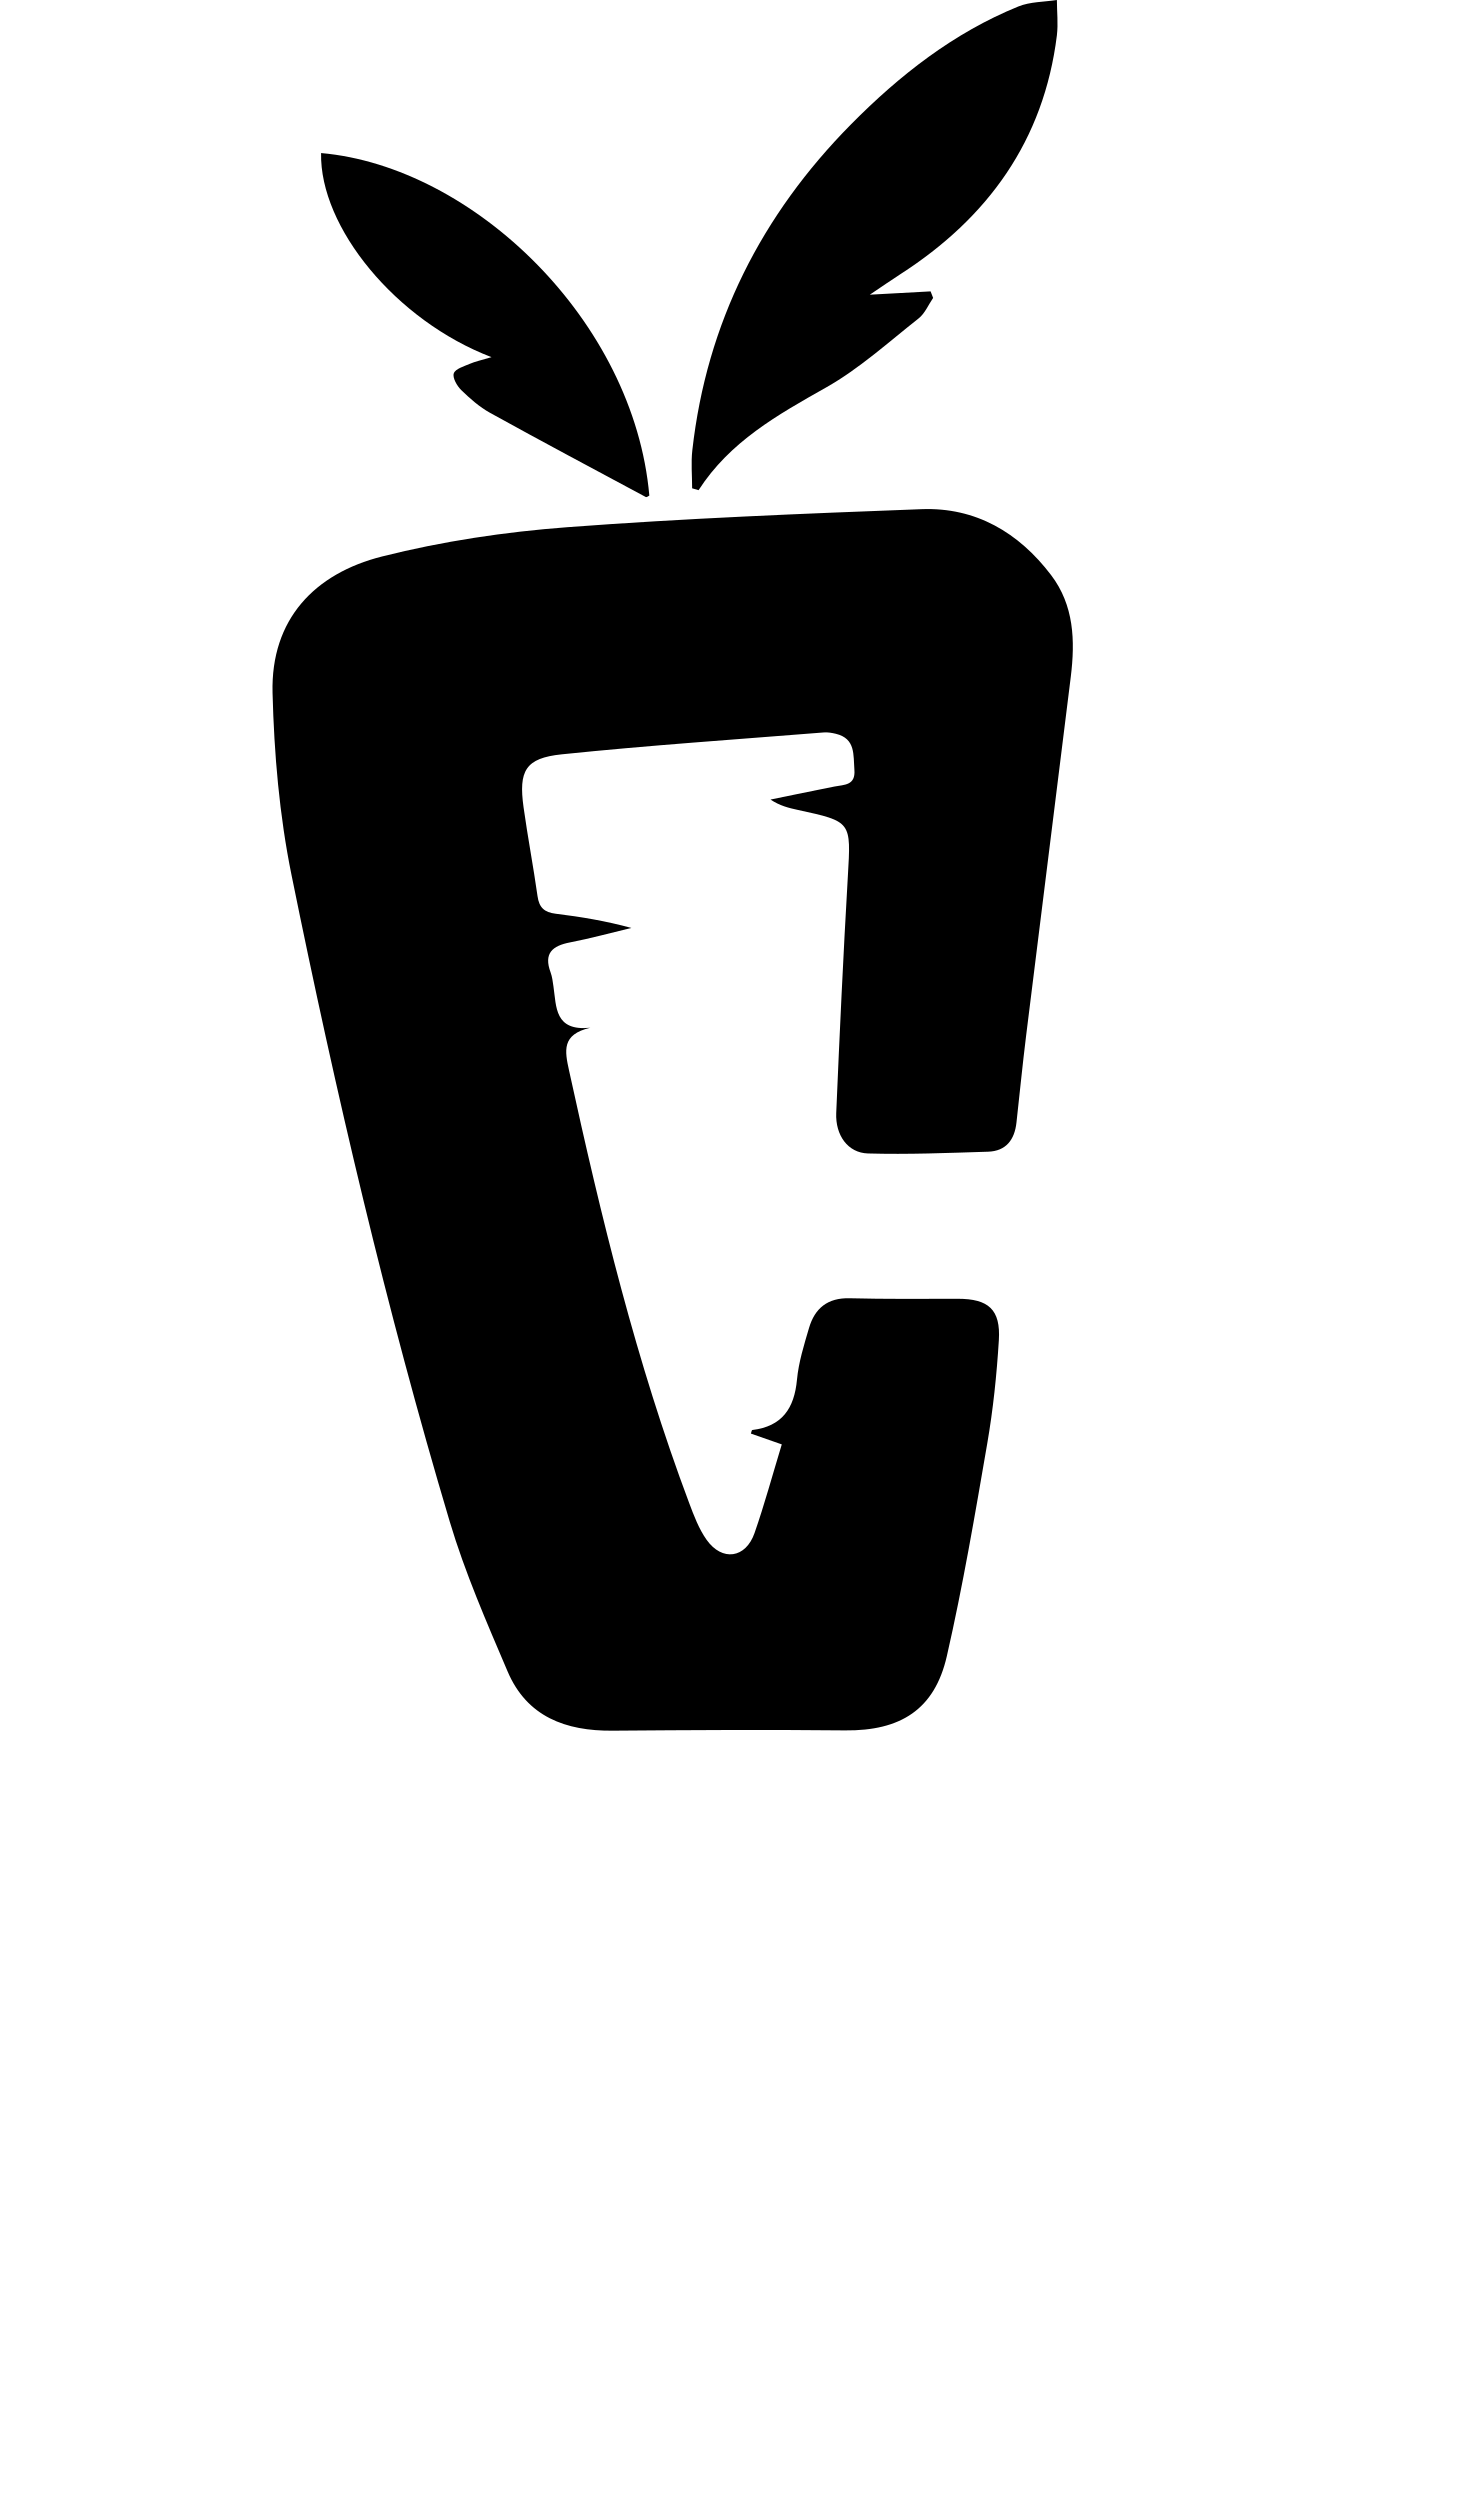
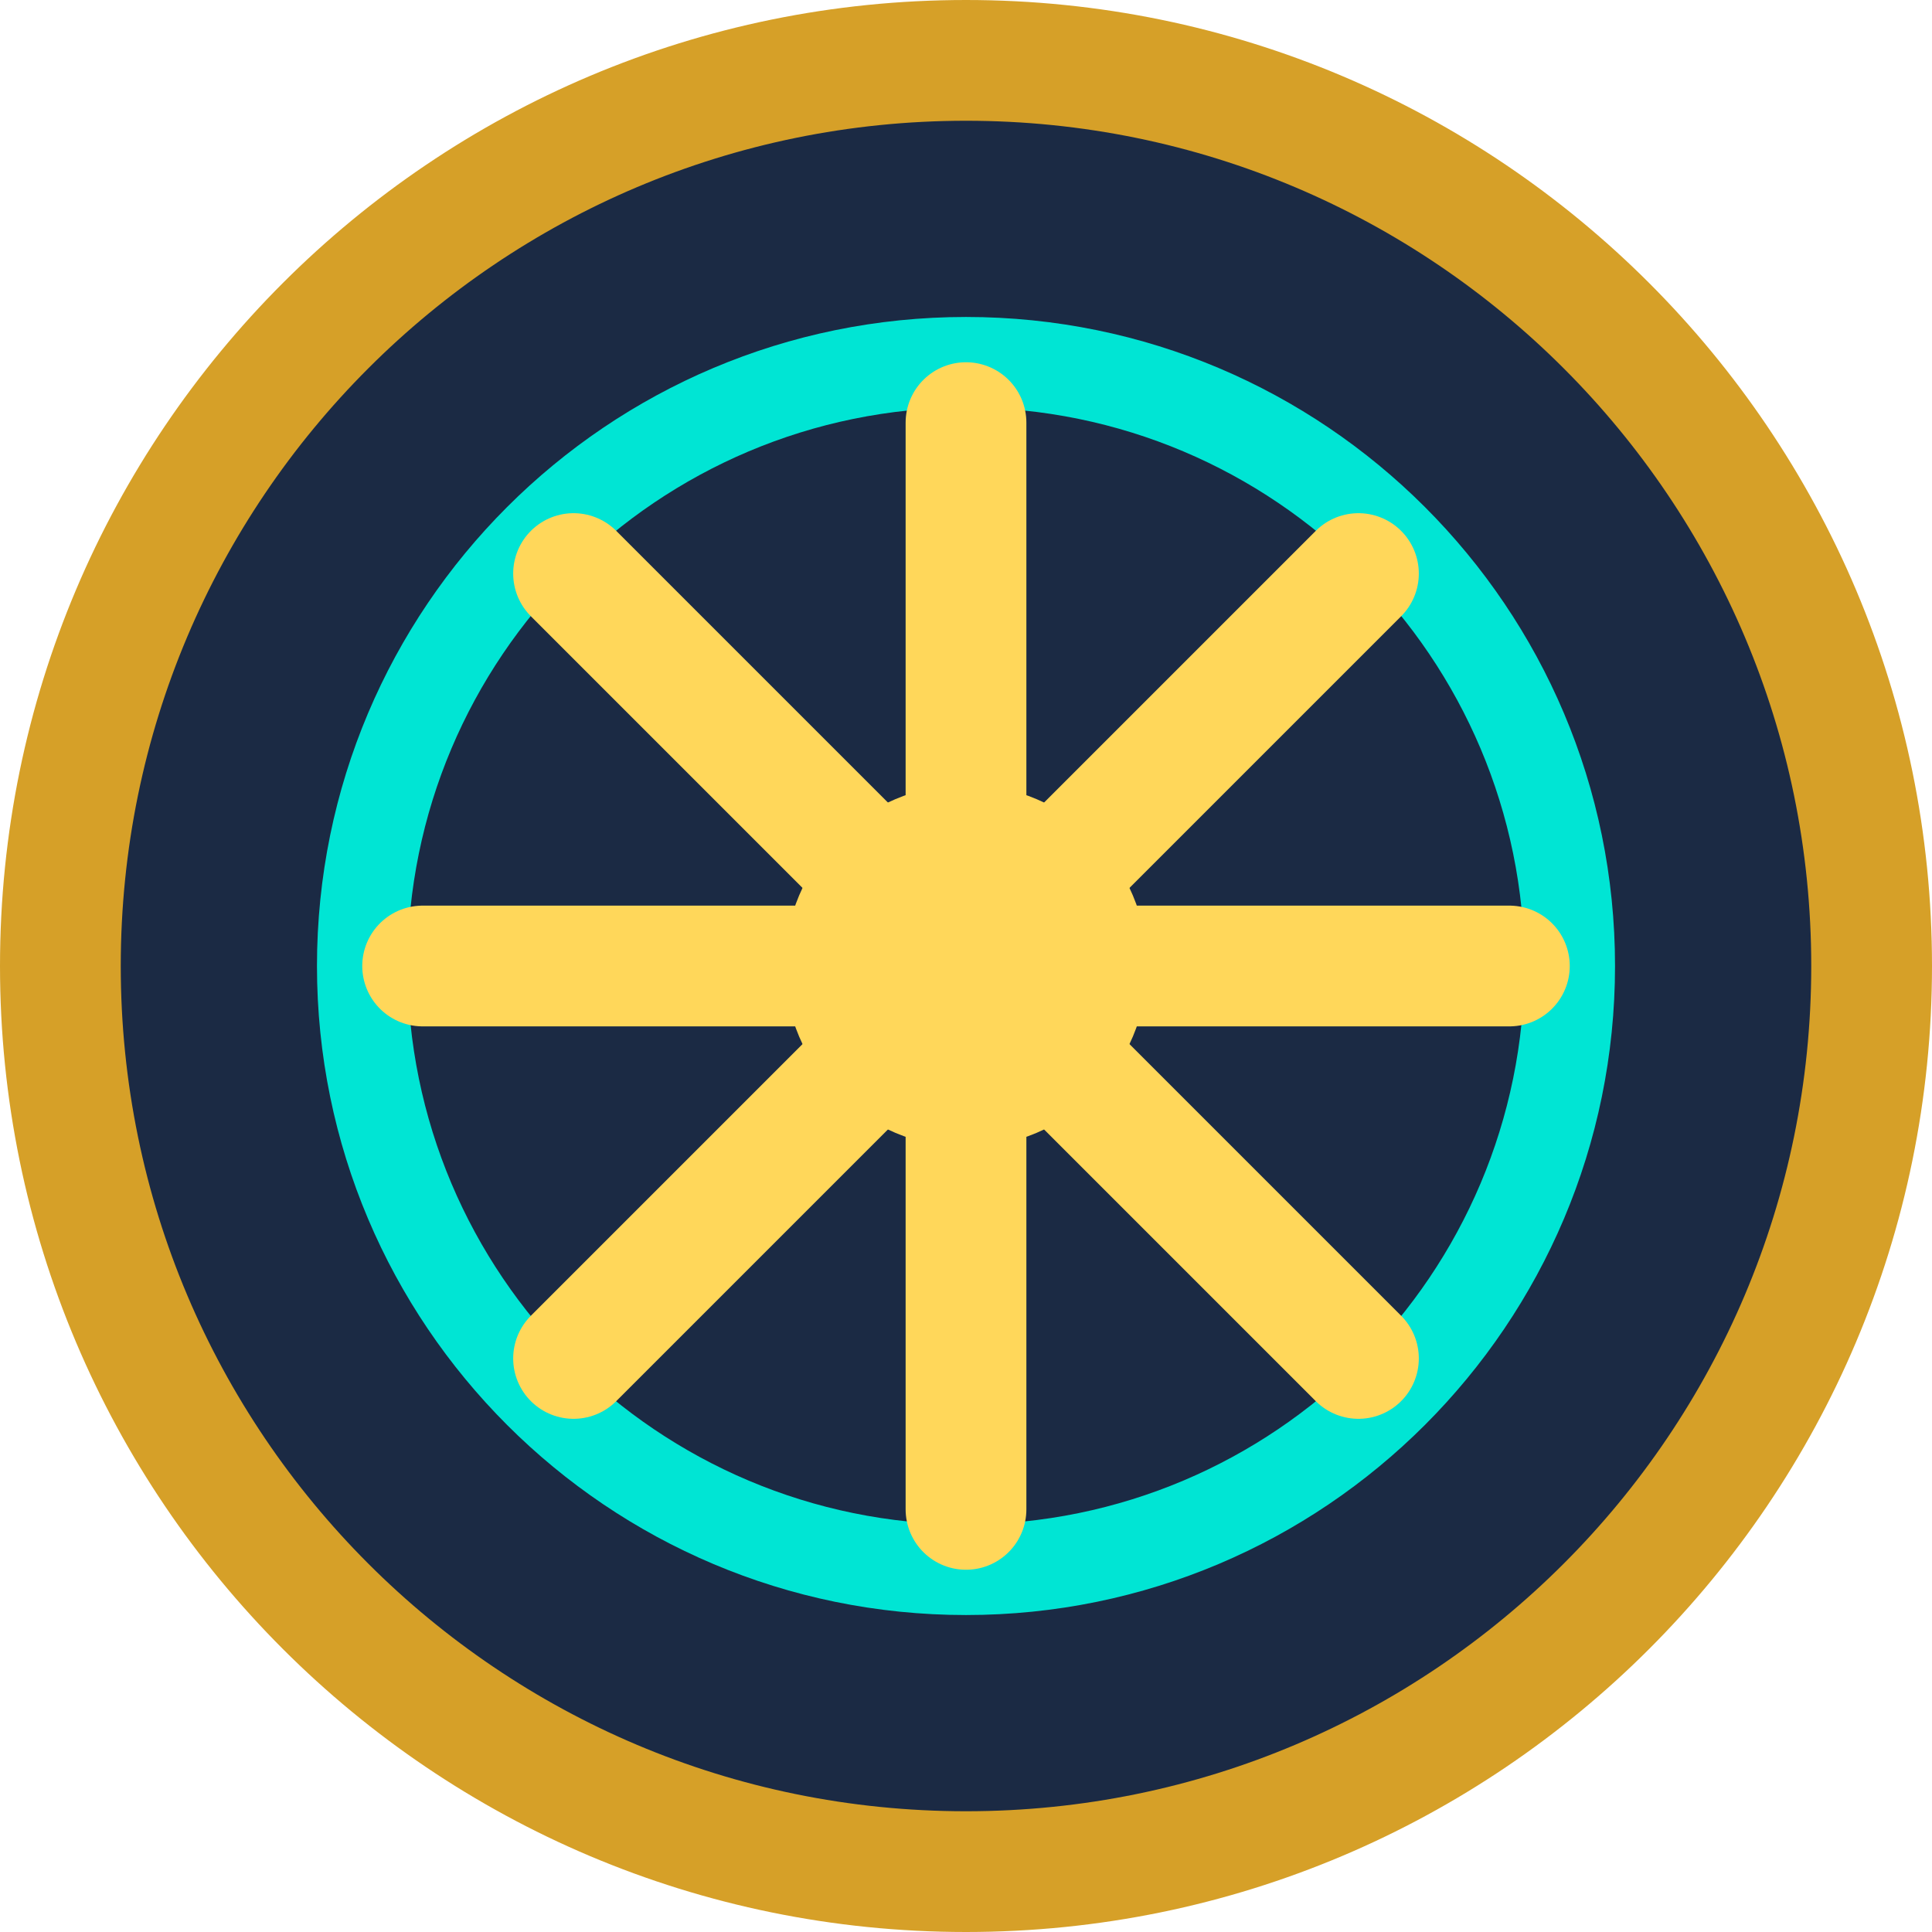
- <svg xmlns="http://www.w3.org/2000/svg" style="width:100%; height:auto;" id="logo" data-name="logo" viewBox="0 0 360.53 610.9" class="icon" fill="currentColor" stroke="currentColor" focusable="false">
-   <defs>
-     <style>.cls-1 {
- 	stroke-width: 0px;
- }</style>
-   </defs>
-   <g id="template_example">
-     <g>
-       <path class="cls-1" d="m228.01,72.81c-1.16,1.69-2,3.78-3.53,4.99-7.4,5.83-14.5,12.3-22.63,16.89-11.83,6.68-23.49,13.2-31.15,25.09-.52-.15-1.05-.3-1.57-.46,0-3.11-.3-6.26.05-9.33,3.5-31.11,16.92-57.49,38.77-79.6,11.87-12.01,25.08-22.37,40.9-28.81,2.88-1.17,6.26-1.09,9.41-1.58.01,2.88.34,5.81,0,8.65-3.19,25.72-16.87,44.6-38.29,58.38-2.22,1.43-4.38,2.94-7.42,4.98,5.57-.3,10.21-.55,14.85-.81l.62,1.6Z" />
-       <path class="cls-1" d="m120.12,87.28c-23.39-8.92-42.03-31.76-41.66-49.88,37.23,3.29,76.46,41.08,80.21,83.7-.28.14-.66.46-.83.37-12.73-6.83-25.48-13.61-38.11-20.6-2.58-1.43-4.88-3.47-7.01-5.54-1.05-1.02-2.2-3.04-1.83-4.1.38-1.11,2.49-1.71,3.92-2.33,1.29-.56,2.7-.85,5.31-1.63Z" />
-       <path class="cls-1" d="m191.03,352.95c-2.92-1.02-5.22-1.83-7.54-2.64.12-.33.19-.86.33-.87,7.29-.88,10.28-5.28,10.93-12.31.4-4.26,1.72-8.47,2.94-12.62,1.42-4.84,4.56-7.41,9.93-7.27,8.8.23,17.61.14,26.42.13,7.5,0,10.5,2.61,10.04,10.11-.52,8.46-1.4,16.94-2.84,25.28-2.99,17.37-5.95,34.76-9.87,51.93-2.99,13.1-11.37,18.29-24.86,18.15-18.96-.2-37.92-.08-56.88.07-11.4.09-20.87-3.39-25.59-14.47-5.14-12.06-10.43-24.16-14.16-36.68-15.51-52-27.85-104.82-38.65-157.97-2.96-14.56-4.25-29.62-4.63-44.5-.45-17.95,10.27-29.16,26.8-33.32,14.74-3.71,30.01-6,45.18-7.14,28.82-2.17,57.73-3.32,86.62-4.41,13.22-.5,23.73,5.7,31.64,16.1,5.62,7.39,5.9,16.05,4.82,24.84-3.61,29.22-7.3,58.43-10.91,87.65-.88,7.1-1.58,14.22-2.37,21.33-.46,4.17-2.55,6.95-6.93,7.09-9.78.3-19.59.71-29.36.43-4.89-.14-7.98-4.43-7.75-9.89.82-19.28,1.72-38.57,2.84-57.84.78-13.38.96-13.36-12.19-16.21-2.22-.48-4.43-1.01-6.71-2.54,5.2-1.06,10.4-2.15,15.62-3.18,2.4-.47,5.19-.23,4.88-4.09-.29-3.63.34-7.62-4.53-8.8-.96-.23-1.99-.41-2.96-.33-21.35,1.71-42.73,3.15-64.03,5.35-8.88.92-10.57,4-9.32,12.96,1.01,7.25,2.39,14.44,3.41,21.69.39,2.81,1.67,3.96,4.44,4.3,6.19.75,12.34,1.79,18.49,3.47-4.98,1.19-9.94,2.56-14.96,3.53-4.35.83-6.51,2.67-4.78,7.33.4,1.08.53,2.27.7,3.42.74,5.03.26,11,8.99,10.11-7.04,1.64-6.23,5.63-5.17,10.48,7.81,35.78,16.45,71.32,29.35,105.67,1.16,3.1,2.37,6.31,4.25,8.97,3.8,5.36,9.56,4.55,11.72-1.65,2.44-7.01,4.39-14.2,6.65-21.64Z" />
-     </g>
+ <svg xmlns="http://www.w3.org/2000/svg" viewBox="0 0 64 64">
+   <circle cx="32" cy="32" r="30" fill="#1b2a44" stroke="#d6a028" stroke-width="4" />
+   <circle cx="32" cy="32" r="20" fill="none" stroke="#00e5d4" stroke-width="3" />
+   <g stroke="#ffd75a" stroke-width="4" stroke-linecap="round">
+     <line x1="32" y1="14" x2="32" y2="50" />
+     <line x1="14" y1="32" x2="50" y2="32" />
+     <line x1="19" y1="19" x2="45" y2="45" />
+     <line x1="45" y1="19" x2="19" y2="45" />
  </g>
+   <circle cx="32" cy="32" r="6" fill="#ffd75a" />
</svg>
